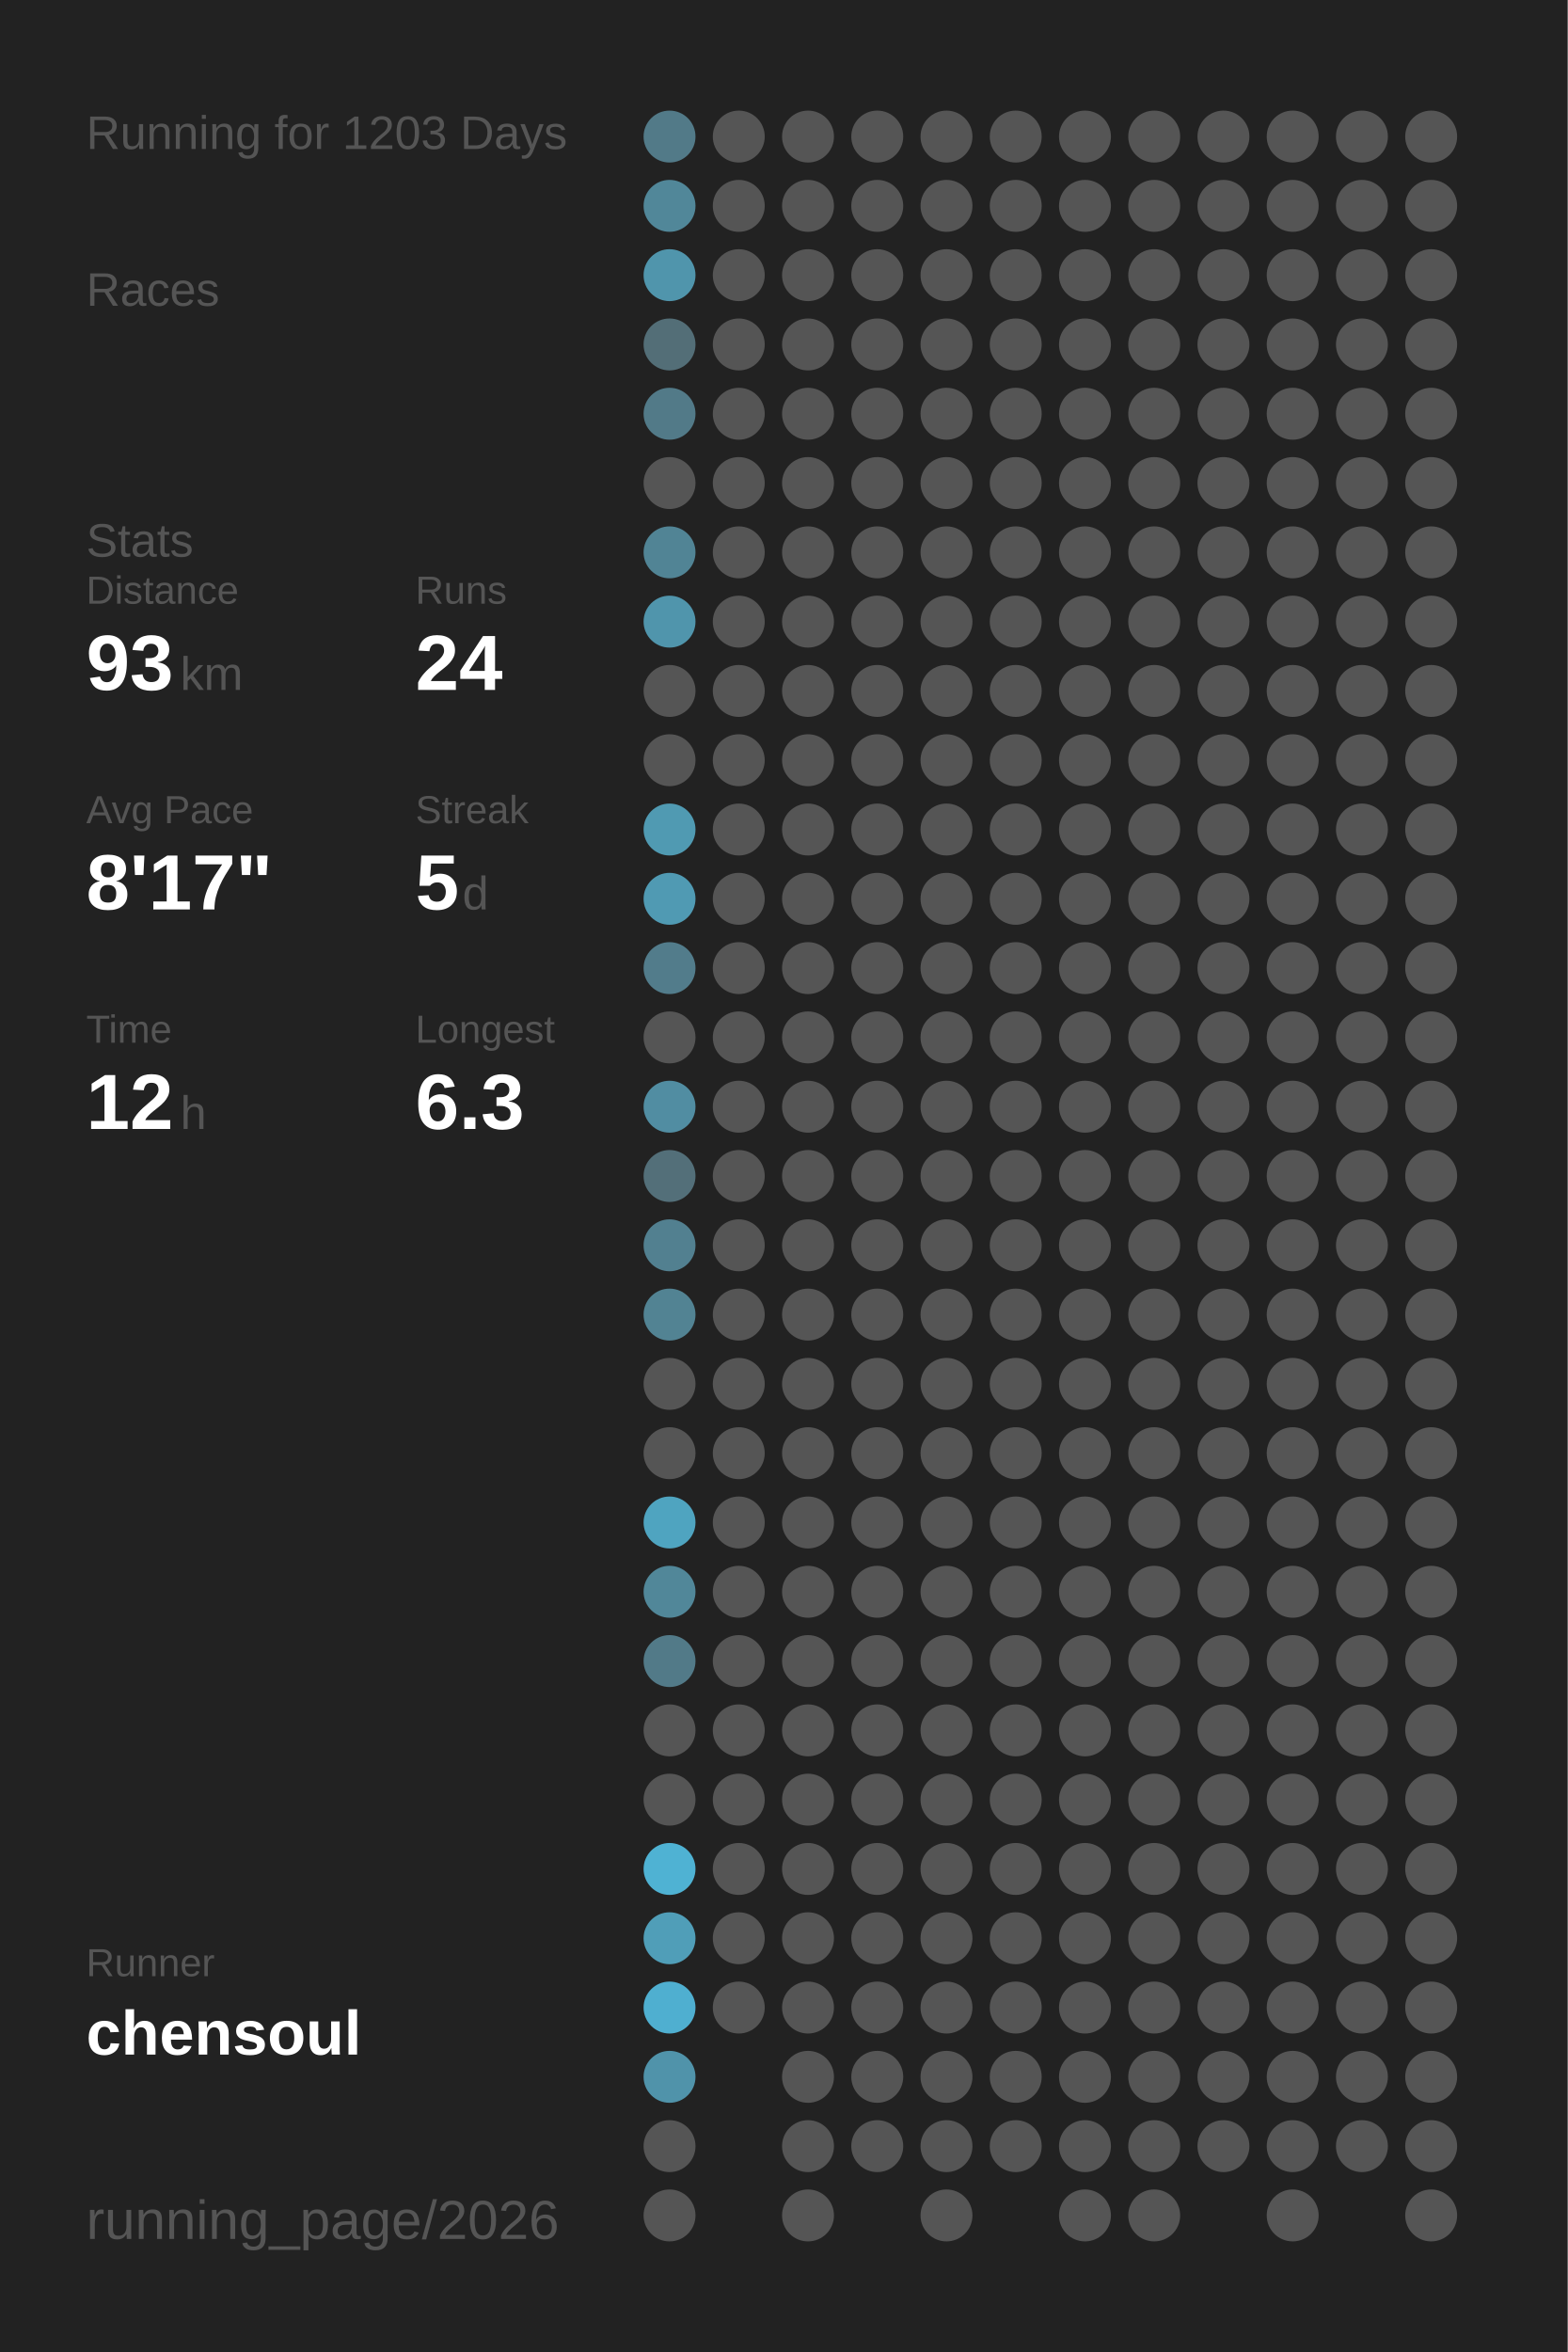
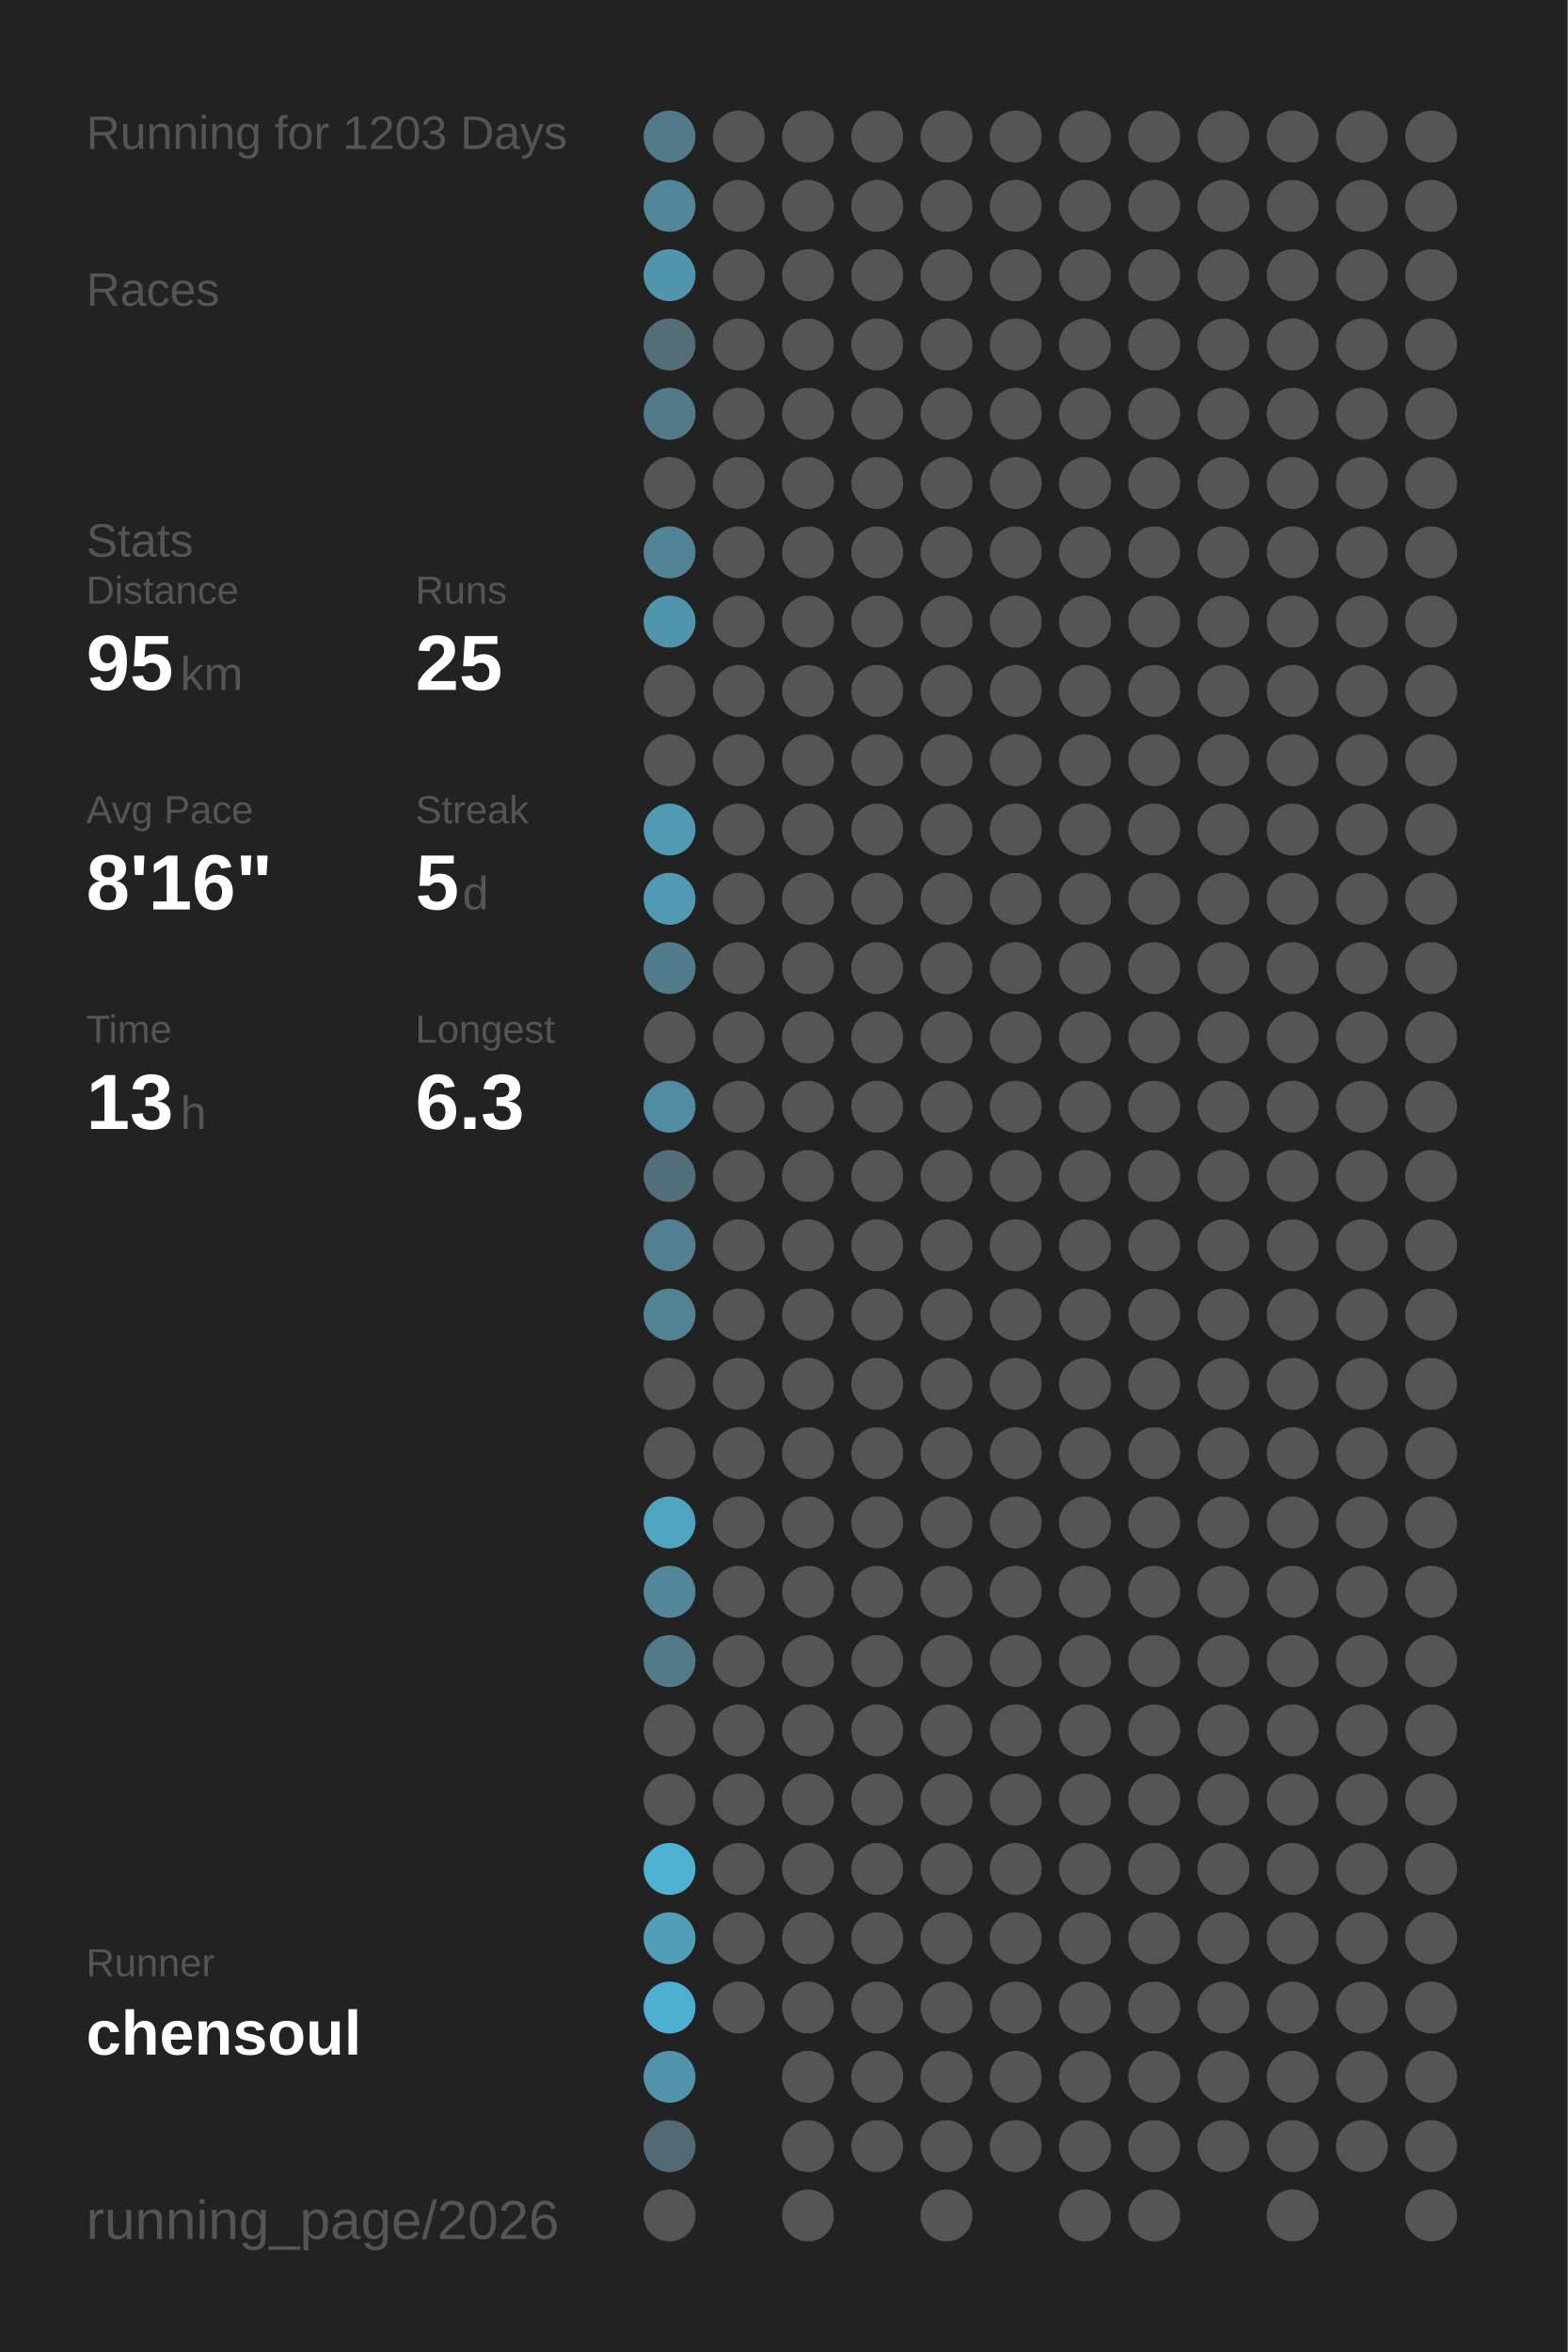
<svg xmlns="http://www.w3.org/2000/svg" baseProfile="full" height="300mm" version="1.1" viewBox="0,0,200,300" width="200mm">
  <defs />
  <rect fill="#222222" height="300" width="200" x="0" y="0" />
  <text fill="#555555" style="font-size:6px; font-family:Arial;" x="11" y="19">Running for 1203 Days</text>
  <text fill="#555555" style="font-size:6px; font-family:Arial;" x="11" y="39">Races</text>
  <text fill="#555555" style="font-size:6px; font-family:Arial;" x="11" y="71">Stats</text>
  <text fill="#555555" style="font-size:5px; font-family:Arial;" x="11" y="77">Distance</text>
-   <text fill="#FFFFFF" style="font-size:10px; font-family:Arial; font-weight:bold;" x="11" y="88">93</text>
+   <text fill="#FFFFFF" style="font-size:10px; font-family:Arial; font-weight:bold;" x="11" y="88">95</text>
  <text fill="#555555" style="font-size:6px; font-family:Arial;" x="23" y="88">km</text>
  <text fill="#555555" style="font-size:5px; font-family:Arial;" x="53" y="77">Runs</text>
-   <text fill="#FFFFFF" style="font-size:10px; font-family:Arial; font-weight:bold;" x="53" y="88">24</text>
+   <text fill="#FFFFFF" style="font-size:10px; font-family:Arial; font-weight:bold;" x="53" y="88">25</text>
  <text fill="#555555" style="font-size:5px; font-family:Arial;" x="11" y="105">Avg Pace</text>
-   <text fill="#FFFFFF" style="font-size:10px; font-family:Arial; font-weight:bold;" x="11" y="116">8'17"</text>
+   <text fill="#FFFFFF" style="font-size:10px; font-family:Arial; font-weight:bold;" x="11" y="116">8'16"</text>
  <text fill="#555555" style="font-size:5px; font-family:Arial;" x="53" y="105">Streak</text>
  <text fill="#FFFFFF" style="font-size:10px; font-family:Arial; font-weight:bold;" x="53" y="116">5</text>
  <text fill="#555555" style="font-size:6px; font-family:Arial;" x="59" y="116">d</text>
  <text fill="#555555" style="font-size:5px; font-family:Arial;" x="11" y="133">Time</text>
-   <text fill="#FFFFFF" style="font-size:10px; font-family:Arial; font-weight:bold;" x="11" y="144">12</text>
+   <text fill="#FFFFFF" style="font-size:10px; font-family:Arial; font-weight:bold;" x="11" y="144">13</text>
  <text fill="#555555" style="font-size:6px; font-family:Arial;" x="23" y="144">h</text>
  <text fill="#555555" style="font-size:5px; font-family:Arial;" x="53" y="133">Longest</text>
  <text fill="#FFFFFF" style="font-size:10px; font-family:Arial; font-weight:bold;" x="53" y="144">6.3</text>
  <text fill="#555555" style="font-size:5px; font-family:Arial;" x="11" y="252.065">Runner</text>
  <text fill="#FFFFFF" style="font-size:8px; font-family:Arial; font-weight:bold;" x="11" y="262.065">chensoul</text>
  <text fill="#555555" style="font-size:7px; font-family:Arial;" x="11" y="285.581">running_page/2026</text>
  <circle cx="85.417" cy="17.419" fill="#527a88" r="3.312" />
  <circle cx="85.417" cy="26.258" fill="#518799" r="3.312" />
  <circle cx="85.417" cy="35.097" fill="#5095ac" r="3.312" />
  <circle cx="85.417" cy="43.935" fill="#536e77" r="3.312" />
  <circle cx="85.417" cy="52.774" fill="#527a88" r="3.312" />
  <circle cx="85.417" cy="61.613" fill="#555555" r="3.312" />
  <circle cx="85.417" cy="70.452" fill="#518495" r="3.312" />
  <circle cx="85.417" cy="79.29" fill="#5095ac" r="3.312" />
  <circle cx="85.417" cy="88.129" fill="#555555" r="3.312" />
  <circle cx="85.417" cy="96.968" fill="#555555" r="3.312" />
  <circle cx="85.417" cy="105.806" fill="#509ab2" r="3.312" />
  <circle cx="85.417" cy="114.645" fill="#509ab3" r="3.312" />
  <circle cx="85.417" cy="123.484" fill="#527c8b" r="3.312" />
  <circle cx="85.417" cy="132.323" fill="#555555" r="3.312" />
  <circle cx="85.417" cy="141.161" fill="#518da2" r="3.312" />
  <circle cx="85.417" cy="150" fill="#536f79" r="3.312" />
  <circle cx="85.417" cy="158.839" fill="#528090" r="3.312" />
  <circle cx="85.417" cy="167.677" fill="#528393" r="3.312" />
  <circle cx="85.417" cy="176.516" fill="#555555" r="3.312" />
  <circle cx="85.417" cy="185.355" fill="#555555" r="3.312" />
  <circle cx="85.417" cy="194.194" fill="#4fa4c0" r="3.312" />
  <circle cx="85.417" cy="203.032" fill="#518799" r="3.312" />
  <circle cx="85.417" cy="211.871" fill="#527a88" r="3.312" />
  <circle cx="85.417" cy="220.71" fill="#555555" r="3.312" />
  <circle cx="85.417" cy="229.548" fill="#555555" r="3.312" />
  <circle cx="85.417" cy="238.387" fill="#4fb2d3" r="3.312" />
  <circle cx="85.417" cy="247.226" fill="#509eb8" r="3.312" />
  <circle cx="85.417" cy="256.065" fill="#4fafd0" r="3.312" />
  <circle cx="85.417" cy="264.903" fill="#5093aa" r="3.312" />
-   <circle cx="85.417" cy="273.742" fill="#555555" r="3.312" />
+   <circle cx="85.417" cy="273.742" fill="#536a72" r="3.312" />
  <circle cx="85.417" cy="282.581" fill="#555555" r="3.312" />
  <circle cx="94.25" cy="17.419" fill="#555555" r="3.312" />
  <circle cx="94.25" cy="26.258" fill="#555555" r="3.312" />
  <circle cx="94.25" cy="35.097" fill="#555555" r="3.312" />
  <circle cx="94.25" cy="43.935" fill="#555555" r="3.312" />
  <circle cx="94.25" cy="52.774" fill="#555555" r="3.312" />
  <circle cx="94.25" cy="61.613" fill="#555555" r="3.312" />
  <circle cx="94.25" cy="70.452" fill="#555555" r="3.312" />
  <circle cx="94.25" cy="79.29" fill="#555555" r="3.312" />
  <circle cx="94.25" cy="88.129" fill="#555555" r="3.312" />
  <circle cx="94.25" cy="96.968" fill="#555555" r="3.312" />
  <circle cx="94.25" cy="105.806" fill="#555555" r="3.312" />
  <circle cx="94.25" cy="114.645" fill="#555555" r="3.312" />
  <circle cx="94.25" cy="123.484" fill="#555555" r="3.312" />
  <circle cx="94.25" cy="132.323" fill="#555555" r="3.312" />
  <circle cx="94.25" cy="141.161" fill="#555555" r="3.312" />
  <circle cx="94.25" cy="150" fill="#555555" r="3.312" />
  <circle cx="94.25" cy="158.839" fill="#555555" r="3.312" />
  <circle cx="94.25" cy="167.677" fill="#555555" r="3.312" />
  <circle cx="94.25" cy="176.516" fill="#555555" r="3.312" />
  <circle cx="94.25" cy="185.355" fill="#555555" r="3.312" />
  <circle cx="94.25" cy="194.194" fill="#555555" r="3.312" />
  <circle cx="94.25" cy="203.032" fill="#555555" r="3.312" />
  <circle cx="94.25" cy="211.871" fill="#555555" r="3.312" />
  <circle cx="94.25" cy="220.71" fill="#555555" r="3.312" />
  <circle cx="94.25" cy="229.548" fill="#555555" r="3.312" />
  <circle cx="94.25" cy="238.387" fill="#555555" r="3.312" />
  <circle cx="94.25" cy="247.226" fill="#555555" r="3.312" />
  <circle cx="94.25" cy="256.065" fill="#555555" r="3.312" />
  <circle cx="103.083" cy="17.419" fill="#555555" r="3.312" />
  <circle cx="103.083" cy="26.258" fill="#555555" r="3.312" />
  <circle cx="103.083" cy="35.097" fill="#555555" r="3.312" />
  <circle cx="103.083" cy="43.935" fill="#555555" r="3.312" />
  <circle cx="103.083" cy="52.774" fill="#555555" r="3.312" />
  <circle cx="103.083" cy="61.613" fill="#555555" r="3.312" />
  <circle cx="103.083" cy="70.452" fill="#555555" r="3.312" />
  <circle cx="103.083" cy="79.29" fill="#555555" r="3.312" />
  <circle cx="103.083" cy="88.129" fill="#555555" r="3.312" />
  <circle cx="103.083" cy="96.968" fill="#555555" r="3.312" />
  <circle cx="103.083" cy="105.806" fill="#555555" r="3.312" />
  <circle cx="103.083" cy="114.645" fill="#555555" r="3.312" />
  <circle cx="103.083" cy="123.484" fill="#555555" r="3.312" />
  <circle cx="103.083" cy="132.323" fill="#555555" r="3.312" />
  <circle cx="103.083" cy="141.161" fill="#555555" r="3.312" />
  <circle cx="103.083" cy="150" fill="#555555" r="3.312" />
  <circle cx="103.083" cy="158.839" fill="#555555" r="3.312" />
  <circle cx="103.083" cy="167.677" fill="#555555" r="3.312" />
  <circle cx="103.083" cy="176.516" fill="#555555" r="3.312" />
  <circle cx="103.083" cy="185.355" fill="#555555" r="3.312" />
  <circle cx="103.083" cy="194.194" fill="#555555" r="3.312" />
  <circle cx="103.083" cy="203.032" fill="#555555" r="3.312" />
  <circle cx="103.083" cy="211.871" fill="#555555" r="3.312" />
  <circle cx="103.083" cy="220.71" fill="#555555" r="3.312" />
  <circle cx="103.083" cy="229.548" fill="#555555" r="3.312" />
  <circle cx="103.083" cy="238.387" fill="#555555" r="3.312" />
  <circle cx="103.083" cy="247.226" fill="#555555" r="3.312" />
  <circle cx="103.083" cy="256.065" fill="#555555" r="3.312" />
  <circle cx="103.083" cy="264.903" fill="#555555" r="3.312" />
  <circle cx="103.083" cy="273.742" fill="#555555" r="3.312" />
  <circle cx="103.083" cy="282.581" fill="#555555" r="3.312" />
  <circle cx="111.917" cy="17.419" fill="#555555" r="3.312" />
  <circle cx="111.917" cy="26.258" fill="#555555" r="3.312" />
  <circle cx="111.917" cy="35.097" fill="#555555" r="3.312" />
  <circle cx="111.917" cy="43.935" fill="#555555" r="3.312" />
  <circle cx="111.917" cy="52.774" fill="#555555" r="3.312" />
  <circle cx="111.917" cy="61.613" fill="#555555" r="3.312" />
  <circle cx="111.917" cy="70.452" fill="#555555" r="3.312" />
  <circle cx="111.917" cy="79.29" fill="#555555" r="3.312" />
  <circle cx="111.917" cy="88.129" fill="#555555" r="3.312" />
  <circle cx="111.917" cy="96.968" fill="#555555" r="3.312" />
  <circle cx="111.917" cy="105.806" fill="#555555" r="3.312" />
  <circle cx="111.917" cy="114.645" fill="#555555" r="3.312" />
  <circle cx="111.917" cy="123.484" fill="#555555" r="3.312" />
  <circle cx="111.917" cy="132.323" fill="#555555" r="3.312" />
  <circle cx="111.917" cy="141.161" fill="#555555" r="3.312" />
  <circle cx="111.917" cy="150" fill="#555555" r="3.312" />
  <circle cx="111.917" cy="158.839" fill="#555555" r="3.312" />
  <circle cx="111.917" cy="167.677" fill="#555555" r="3.312" />
  <circle cx="111.917" cy="176.516" fill="#555555" r="3.312" />
  <circle cx="111.917" cy="185.355" fill="#555555" r="3.312" />
  <circle cx="111.917" cy="194.194" fill="#555555" r="3.312" />
  <circle cx="111.917" cy="203.032" fill="#555555" r="3.312" />
  <circle cx="111.917" cy="211.871" fill="#555555" r="3.312" />
  <circle cx="111.917" cy="220.71" fill="#555555" r="3.312" />
  <circle cx="111.917" cy="229.548" fill="#555555" r="3.312" />
  <circle cx="111.917" cy="238.387" fill="#555555" r="3.312" />
  <circle cx="111.917" cy="247.226" fill="#555555" r="3.312" />
  <circle cx="111.917" cy="256.065" fill="#555555" r="3.312" />
  <circle cx="111.917" cy="264.903" fill="#555555" r="3.312" />
  <circle cx="111.917" cy="273.742" fill="#555555" r="3.312" />
  <circle cx="120.75" cy="17.419" fill="#555555" r="3.312" />
  <circle cx="120.75" cy="26.258" fill="#555555" r="3.312" />
  <circle cx="120.75" cy="35.097" fill="#555555" r="3.312" />
  <circle cx="120.75" cy="43.935" fill="#555555" r="3.312" />
  <circle cx="120.75" cy="52.774" fill="#555555" r="3.312" />
  <circle cx="120.75" cy="61.613" fill="#555555" r="3.312" />
  <circle cx="120.75" cy="70.452" fill="#555555" r="3.312" />
  <circle cx="120.75" cy="79.29" fill="#555555" r="3.312" />
  <circle cx="120.75" cy="88.129" fill="#555555" r="3.312" />
  <circle cx="120.75" cy="96.968" fill="#555555" r="3.312" />
  <circle cx="120.75" cy="105.806" fill="#555555" r="3.312" />
  <circle cx="120.75" cy="114.645" fill="#555555" r="3.312" />
  <circle cx="120.75" cy="123.484" fill="#555555" r="3.312" />
  <circle cx="120.75" cy="132.323" fill="#555555" r="3.312" />
  <circle cx="120.75" cy="141.161" fill="#555555" r="3.312" />
  <circle cx="120.75" cy="150" fill="#555555" r="3.312" />
  <circle cx="120.75" cy="158.839" fill="#555555" r="3.312" />
  <circle cx="120.75" cy="167.677" fill="#555555" r="3.312" />
  <circle cx="120.75" cy="176.516" fill="#555555" r="3.312" />
  <circle cx="120.75" cy="185.355" fill="#555555" r="3.312" />
  <circle cx="120.75" cy="194.194" fill="#555555" r="3.312" />
  <circle cx="120.75" cy="203.032" fill="#555555" r="3.312" />
  <circle cx="120.75" cy="211.871" fill="#555555" r="3.312" />
  <circle cx="120.75" cy="220.71" fill="#555555" r="3.312" />
  <circle cx="120.75" cy="229.548" fill="#555555" r="3.312" />
  <circle cx="120.75" cy="238.387" fill="#555555" r="3.312" />
  <circle cx="120.75" cy="247.226" fill="#555555" r="3.312" />
  <circle cx="120.75" cy="256.065" fill="#555555" r="3.312" />
  <circle cx="120.75" cy="264.903" fill="#555555" r="3.312" />
  <circle cx="120.75" cy="273.742" fill="#555555" r="3.312" />
  <circle cx="120.75" cy="282.581" fill="#555555" r="3.312" />
  <circle cx="129.583" cy="17.419" fill="#555555" r="3.312" />
  <circle cx="129.583" cy="26.258" fill="#555555" r="3.312" />
  <circle cx="129.583" cy="35.097" fill="#555555" r="3.312" />
  <circle cx="129.583" cy="43.935" fill="#555555" r="3.312" />
  <circle cx="129.583" cy="52.774" fill="#555555" r="3.312" />
  <circle cx="129.583" cy="61.613" fill="#555555" r="3.312" />
  <circle cx="129.583" cy="70.452" fill="#555555" r="3.312" />
  <circle cx="129.583" cy="79.29" fill="#555555" r="3.312" />
  <circle cx="129.583" cy="88.129" fill="#555555" r="3.312" />
  <circle cx="129.583" cy="96.968" fill="#555555" r="3.312" />
  <circle cx="129.583" cy="105.806" fill="#555555" r="3.312" />
  <circle cx="129.583" cy="114.645" fill="#555555" r="3.312" />
  <circle cx="129.583" cy="123.484" fill="#555555" r="3.312" />
  <circle cx="129.583" cy="132.323" fill="#555555" r="3.312" />
  <circle cx="129.583" cy="141.161" fill="#555555" r="3.312" />
  <circle cx="129.583" cy="150" fill="#555555" r="3.312" />
  <circle cx="129.583" cy="158.839" fill="#555555" r="3.312" />
  <circle cx="129.583" cy="167.677" fill="#555555" r="3.312" />
  <circle cx="129.583" cy="176.516" fill="#555555" r="3.312" />
  <circle cx="129.583" cy="185.355" fill="#555555" r="3.312" />
  <circle cx="129.583" cy="194.194" fill="#555555" r="3.312" />
  <circle cx="129.583" cy="203.032" fill="#555555" r="3.312" />
  <circle cx="129.583" cy="211.871" fill="#555555" r="3.312" />
  <circle cx="129.583" cy="220.71" fill="#555555" r="3.312" />
  <circle cx="129.583" cy="229.548" fill="#555555" r="3.312" />
  <circle cx="129.583" cy="238.387" fill="#555555" r="3.312" />
  <circle cx="129.583" cy="247.226" fill="#555555" r="3.312" />
  <circle cx="129.583" cy="256.065" fill="#555555" r="3.312" />
  <circle cx="129.583" cy="264.903" fill="#555555" r="3.312" />
  <circle cx="129.583" cy="273.742" fill="#555555" r="3.312" />
  <circle cx="138.417" cy="17.419" fill="#555555" r="3.312" />
  <circle cx="138.417" cy="26.258" fill="#555555" r="3.312" />
  <circle cx="138.417" cy="35.097" fill="#555555" r="3.312" />
  <circle cx="138.417" cy="43.935" fill="#555555" r="3.312" />
  <circle cx="138.417" cy="52.774" fill="#555555" r="3.312" />
  <circle cx="138.417" cy="61.613" fill="#555555" r="3.312" />
  <circle cx="138.417" cy="70.452" fill="#555555" r="3.312" />
  <circle cx="138.417" cy="79.29" fill="#555555" r="3.312" />
  <circle cx="138.417" cy="88.129" fill="#555555" r="3.312" />
  <circle cx="138.417" cy="96.968" fill="#555555" r="3.312" />
  <circle cx="138.417" cy="105.806" fill="#555555" r="3.312" />
  <circle cx="138.417" cy="114.645" fill="#555555" r="3.312" />
  <circle cx="138.417" cy="123.484" fill="#555555" r="3.312" />
  <circle cx="138.417" cy="132.323" fill="#555555" r="3.312" />
  <circle cx="138.417" cy="141.161" fill="#555555" r="3.312" />
  <circle cx="138.417" cy="150" fill="#555555" r="3.312" />
  <circle cx="138.417" cy="158.839" fill="#555555" r="3.312" />
  <circle cx="138.417" cy="167.677" fill="#555555" r="3.312" />
  <circle cx="138.417" cy="176.516" fill="#555555" r="3.312" />
  <circle cx="138.417" cy="185.355" fill="#555555" r="3.312" />
  <circle cx="138.417" cy="194.194" fill="#555555" r="3.312" />
  <circle cx="138.417" cy="203.032" fill="#555555" r="3.312" />
  <circle cx="138.417" cy="211.871" fill="#555555" r="3.312" />
  <circle cx="138.417" cy="220.71" fill="#555555" r="3.312" />
  <circle cx="138.417" cy="229.548" fill="#555555" r="3.312" />
  <circle cx="138.417" cy="238.387" fill="#555555" r="3.312" />
  <circle cx="138.417" cy="247.226" fill="#555555" r="3.312" />
  <circle cx="138.417" cy="256.065" fill="#555555" r="3.312" />
  <circle cx="138.417" cy="264.903" fill="#555555" r="3.312" />
  <circle cx="138.417" cy="273.742" fill="#555555" r="3.312" />
  <circle cx="138.417" cy="282.581" fill="#555555" r="3.312" />
  <circle cx="147.25" cy="17.419" fill="#555555" r="3.312" />
  <circle cx="147.25" cy="26.258" fill="#555555" r="3.312" />
  <circle cx="147.25" cy="35.097" fill="#555555" r="3.312" />
  <circle cx="147.25" cy="43.935" fill="#555555" r="3.312" />
  <circle cx="147.25" cy="52.774" fill="#555555" r="3.312" />
  <circle cx="147.25" cy="61.613" fill="#555555" r="3.312" />
  <circle cx="147.25" cy="70.452" fill="#555555" r="3.312" />
  <circle cx="147.25" cy="79.29" fill="#555555" r="3.312" />
  <circle cx="147.25" cy="88.129" fill="#555555" r="3.312" />
  <circle cx="147.25" cy="96.968" fill="#555555" r="3.312" />
  <circle cx="147.25" cy="105.806" fill="#555555" r="3.312" />
  <circle cx="147.25" cy="114.645" fill="#555555" r="3.312" />
  <circle cx="147.25" cy="123.484" fill="#555555" r="3.312" />
  <circle cx="147.25" cy="132.323" fill="#555555" r="3.312" />
  <circle cx="147.25" cy="141.161" fill="#555555" r="3.312" />
  <circle cx="147.25" cy="150" fill="#555555" r="3.312" />
  <circle cx="147.25" cy="158.839" fill="#555555" r="3.312" />
  <circle cx="147.25" cy="167.677" fill="#555555" r="3.312" />
  <circle cx="147.25" cy="176.516" fill="#555555" r="3.312" />
  <circle cx="147.25" cy="185.355" fill="#555555" r="3.312" />
  <circle cx="147.25" cy="194.194" fill="#555555" r="3.312" />
  <circle cx="147.25" cy="203.032" fill="#555555" r="3.312" />
  <circle cx="147.25" cy="211.871" fill="#555555" r="3.312" />
  <circle cx="147.25" cy="220.71" fill="#555555" r="3.312" />
  <circle cx="147.25" cy="229.548" fill="#555555" r="3.312" />
  <circle cx="147.25" cy="238.387" fill="#555555" r="3.312" />
  <circle cx="147.25" cy="247.226" fill="#555555" r="3.312" />
  <circle cx="147.25" cy="256.065" fill="#555555" r="3.312" />
  <circle cx="147.25" cy="264.903" fill="#555555" r="3.312" />
  <circle cx="147.25" cy="273.742" fill="#555555" r="3.312" />
  <circle cx="147.25" cy="282.581" fill="#555555" r="3.312" />
  <circle cx="156.083" cy="17.419" fill="#555555" r="3.312" />
  <circle cx="156.083" cy="26.258" fill="#555555" r="3.312" />
  <circle cx="156.083" cy="35.097" fill="#555555" r="3.312" />
  <circle cx="156.083" cy="43.935" fill="#555555" r="3.312" />
  <circle cx="156.083" cy="52.774" fill="#555555" r="3.312" />
  <circle cx="156.083" cy="61.613" fill="#555555" r="3.312" />
  <circle cx="156.083" cy="70.452" fill="#555555" r="3.312" />
  <circle cx="156.083" cy="79.29" fill="#555555" r="3.312" />
  <circle cx="156.083" cy="88.129" fill="#555555" r="3.312" />
  <circle cx="156.083" cy="96.968" fill="#555555" r="3.312" />
  <circle cx="156.083" cy="105.806" fill="#555555" r="3.312" />
  <circle cx="156.083" cy="114.645" fill="#555555" r="3.312" />
  <circle cx="156.083" cy="123.484" fill="#555555" r="3.312" />
  <circle cx="156.083" cy="132.323" fill="#555555" r="3.312" />
  <circle cx="156.083" cy="141.161" fill="#555555" r="3.312" />
  <circle cx="156.083" cy="150" fill="#555555" r="3.312" />
  <circle cx="156.083" cy="158.839" fill="#555555" r="3.312" />
  <circle cx="156.083" cy="167.677" fill="#555555" r="3.312" />
  <circle cx="156.083" cy="176.516" fill="#555555" r="3.312" />
  <circle cx="156.083" cy="185.355" fill="#555555" r="3.312" />
  <circle cx="156.083" cy="194.194" fill="#555555" r="3.312" />
  <circle cx="156.083" cy="203.032" fill="#555555" r="3.312" />
  <circle cx="156.083" cy="211.871" fill="#555555" r="3.312" />
  <circle cx="156.083" cy="220.71" fill="#555555" r="3.312" />
  <circle cx="156.083" cy="229.548" fill="#555555" r="3.312" />
  <circle cx="156.083" cy="238.387" fill="#555555" r="3.312" />
  <circle cx="156.083" cy="247.226" fill="#555555" r="3.312" />
  <circle cx="156.083" cy="256.065" fill="#555555" r="3.312" />
  <circle cx="156.083" cy="264.903" fill="#555555" r="3.312" />
  <circle cx="156.083" cy="273.742" fill="#555555" r="3.312" />
  <circle cx="164.917" cy="17.419" fill="#555555" r="3.312" />
  <circle cx="164.917" cy="26.258" fill="#555555" r="3.312" />
  <circle cx="164.917" cy="35.097" fill="#555555" r="3.312" />
  <circle cx="164.917" cy="43.935" fill="#555555" r="3.312" />
  <circle cx="164.917" cy="52.774" fill="#555555" r="3.312" />
  <circle cx="164.917" cy="61.613" fill="#555555" r="3.312" />
  <circle cx="164.917" cy="70.452" fill="#555555" r="3.312" />
  <circle cx="164.917" cy="79.29" fill="#555555" r="3.312" />
  <circle cx="164.917" cy="88.129" fill="#555555" r="3.312" />
  <circle cx="164.917" cy="96.968" fill="#555555" r="3.312" />
  <circle cx="164.917" cy="105.806" fill="#555555" r="3.312" />
  <circle cx="164.917" cy="114.645" fill="#555555" r="3.312" />
  <circle cx="164.917" cy="123.484" fill="#555555" r="3.312" />
  <circle cx="164.917" cy="132.323" fill="#555555" r="3.312" />
  <circle cx="164.917" cy="141.161" fill="#555555" r="3.312" />
  <circle cx="164.917" cy="150" fill="#555555" r="3.312" />
  <circle cx="164.917" cy="158.839" fill="#555555" r="3.312" />
  <circle cx="164.917" cy="167.677" fill="#555555" r="3.312" />
  <circle cx="164.917" cy="176.516" fill="#555555" r="3.312" />
  <circle cx="164.917" cy="185.355" fill="#555555" r="3.312" />
  <circle cx="164.917" cy="194.194" fill="#555555" r="3.312" />
  <circle cx="164.917" cy="203.032" fill="#555555" r="3.312" />
  <circle cx="164.917" cy="211.871" fill="#555555" r="3.312" />
  <circle cx="164.917" cy="220.71" fill="#555555" r="3.312" />
  <circle cx="164.917" cy="229.548" fill="#555555" r="3.312" />
  <circle cx="164.917" cy="238.387" fill="#555555" r="3.312" />
  <circle cx="164.917" cy="247.226" fill="#555555" r="3.312" />
  <circle cx="164.917" cy="256.065" fill="#555555" r="3.312" />
  <circle cx="164.917" cy="264.903" fill="#555555" r="3.312" />
  <circle cx="164.917" cy="273.742" fill="#555555" r="3.312" />
  <circle cx="164.917" cy="282.581" fill="#555555" r="3.312" />
  <circle cx="173.75" cy="17.419" fill="#555555" r="3.312" />
  <circle cx="173.75" cy="26.258" fill="#555555" r="3.312" />
  <circle cx="173.75" cy="35.097" fill="#555555" r="3.312" />
  <circle cx="173.75" cy="43.935" fill="#555555" r="3.312" />
  <circle cx="173.75" cy="52.774" fill="#555555" r="3.312" />
  <circle cx="173.75" cy="61.613" fill="#555555" r="3.312" />
  <circle cx="173.75" cy="70.452" fill="#555555" r="3.312" />
  <circle cx="173.75" cy="79.29" fill="#555555" r="3.312" />
  <circle cx="173.75" cy="88.129" fill="#555555" r="3.312" />
  <circle cx="173.75" cy="96.968" fill="#555555" r="3.312" />
  <circle cx="173.75" cy="105.806" fill="#555555" r="3.312" />
  <circle cx="173.75" cy="114.645" fill="#555555" r="3.312" />
  <circle cx="173.75" cy="123.484" fill="#555555" r="3.312" />
  <circle cx="173.75" cy="132.323" fill="#555555" r="3.312" />
  <circle cx="173.75" cy="141.161" fill="#555555" r="3.312" />
  <circle cx="173.75" cy="150" fill="#555555" r="3.312" />
  <circle cx="173.75" cy="158.839" fill="#555555" r="3.312" />
  <circle cx="173.75" cy="167.677" fill="#555555" r="3.312" />
  <circle cx="173.75" cy="176.516" fill="#555555" r="3.312" />
  <circle cx="173.75" cy="185.355" fill="#555555" r="3.312" />
  <circle cx="173.75" cy="194.194" fill="#555555" r="3.312" />
  <circle cx="173.75" cy="203.032" fill="#555555" r="3.312" />
  <circle cx="173.75" cy="211.871" fill="#555555" r="3.312" />
  <circle cx="173.75" cy="220.71" fill="#555555" r="3.312" />
  <circle cx="173.75" cy="229.548" fill="#555555" r="3.312" />
  <circle cx="173.75" cy="238.387" fill="#555555" r="3.312" />
  <circle cx="173.75" cy="247.226" fill="#555555" r="3.312" />
  <circle cx="173.75" cy="256.065" fill="#555555" r="3.312" />
  <circle cx="173.75" cy="264.903" fill="#555555" r="3.312" />
  <circle cx="173.75" cy="273.742" fill="#555555" r="3.312" />
  <circle cx="182.583" cy="17.419" fill="#555555" r="3.312" />
  <circle cx="182.583" cy="26.258" fill="#555555" r="3.312" />
  <circle cx="182.583" cy="35.097" fill="#555555" r="3.312" />
  <circle cx="182.583" cy="43.935" fill="#555555" r="3.312" />
  <circle cx="182.583" cy="52.774" fill="#555555" r="3.312" />
  <circle cx="182.583" cy="61.613" fill="#555555" r="3.312" />
  <circle cx="182.583" cy="70.452" fill="#555555" r="3.312" />
  <circle cx="182.583" cy="79.29" fill="#555555" r="3.312" />
  <circle cx="182.583" cy="88.129" fill="#555555" r="3.312" />
  <circle cx="182.583" cy="96.968" fill="#555555" r="3.312" />
  <circle cx="182.583" cy="105.806" fill="#555555" r="3.312" />
  <circle cx="182.583" cy="114.645" fill="#555555" r="3.312" />
  <circle cx="182.583" cy="123.484" fill="#555555" r="3.312" />
  <circle cx="182.583" cy="132.323" fill="#555555" r="3.312" />
  <circle cx="182.583" cy="141.161" fill="#555555" r="3.312" />
  <circle cx="182.583" cy="150" fill="#555555" r="3.312" />
  <circle cx="182.583" cy="158.839" fill="#555555" r="3.312" />
  <circle cx="182.583" cy="167.677" fill="#555555" r="3.312" />
  <circle cx="182.583" cy="176.516" fill="#555555" r="3.312" />
  <circle cx="182.583" cy="185.355" fill="#555555" r="3.312" />
  <circle cx="182.583" cy="194.194" fill="#555555" r="3.312" />
  <circle cx="182.583" cy="203.032" fill="#555555" r="3.312" />
  <circle cx="182.583" cy="211.871" fill="#555555" r="3.312" />
  <circle cx="182.583" cy="220.71" fill="#555555" r="3.312" />
  <circle cx="182.583" cy="229.548" fill="#555555" r="3.312" />
  <circle cx="182.583" cy="238.387" fill="#555555" r="3.312" />
  <circle cx="182.583" cy="247.226" fill="#555555" r="3.312" />
  <circle cx="182.583" cy="256.065" fill="#555555" r="3.312" />
  <circle cx="182.583" cy="264.903" fill="#555555" r="3.312" />
  <circle cx="182.583" cy="273.742" fill="#555555" r="3.312" />
  <circle cx="182.583" cy="282.581" fill="#555555" r="3.312" />
</svg>
